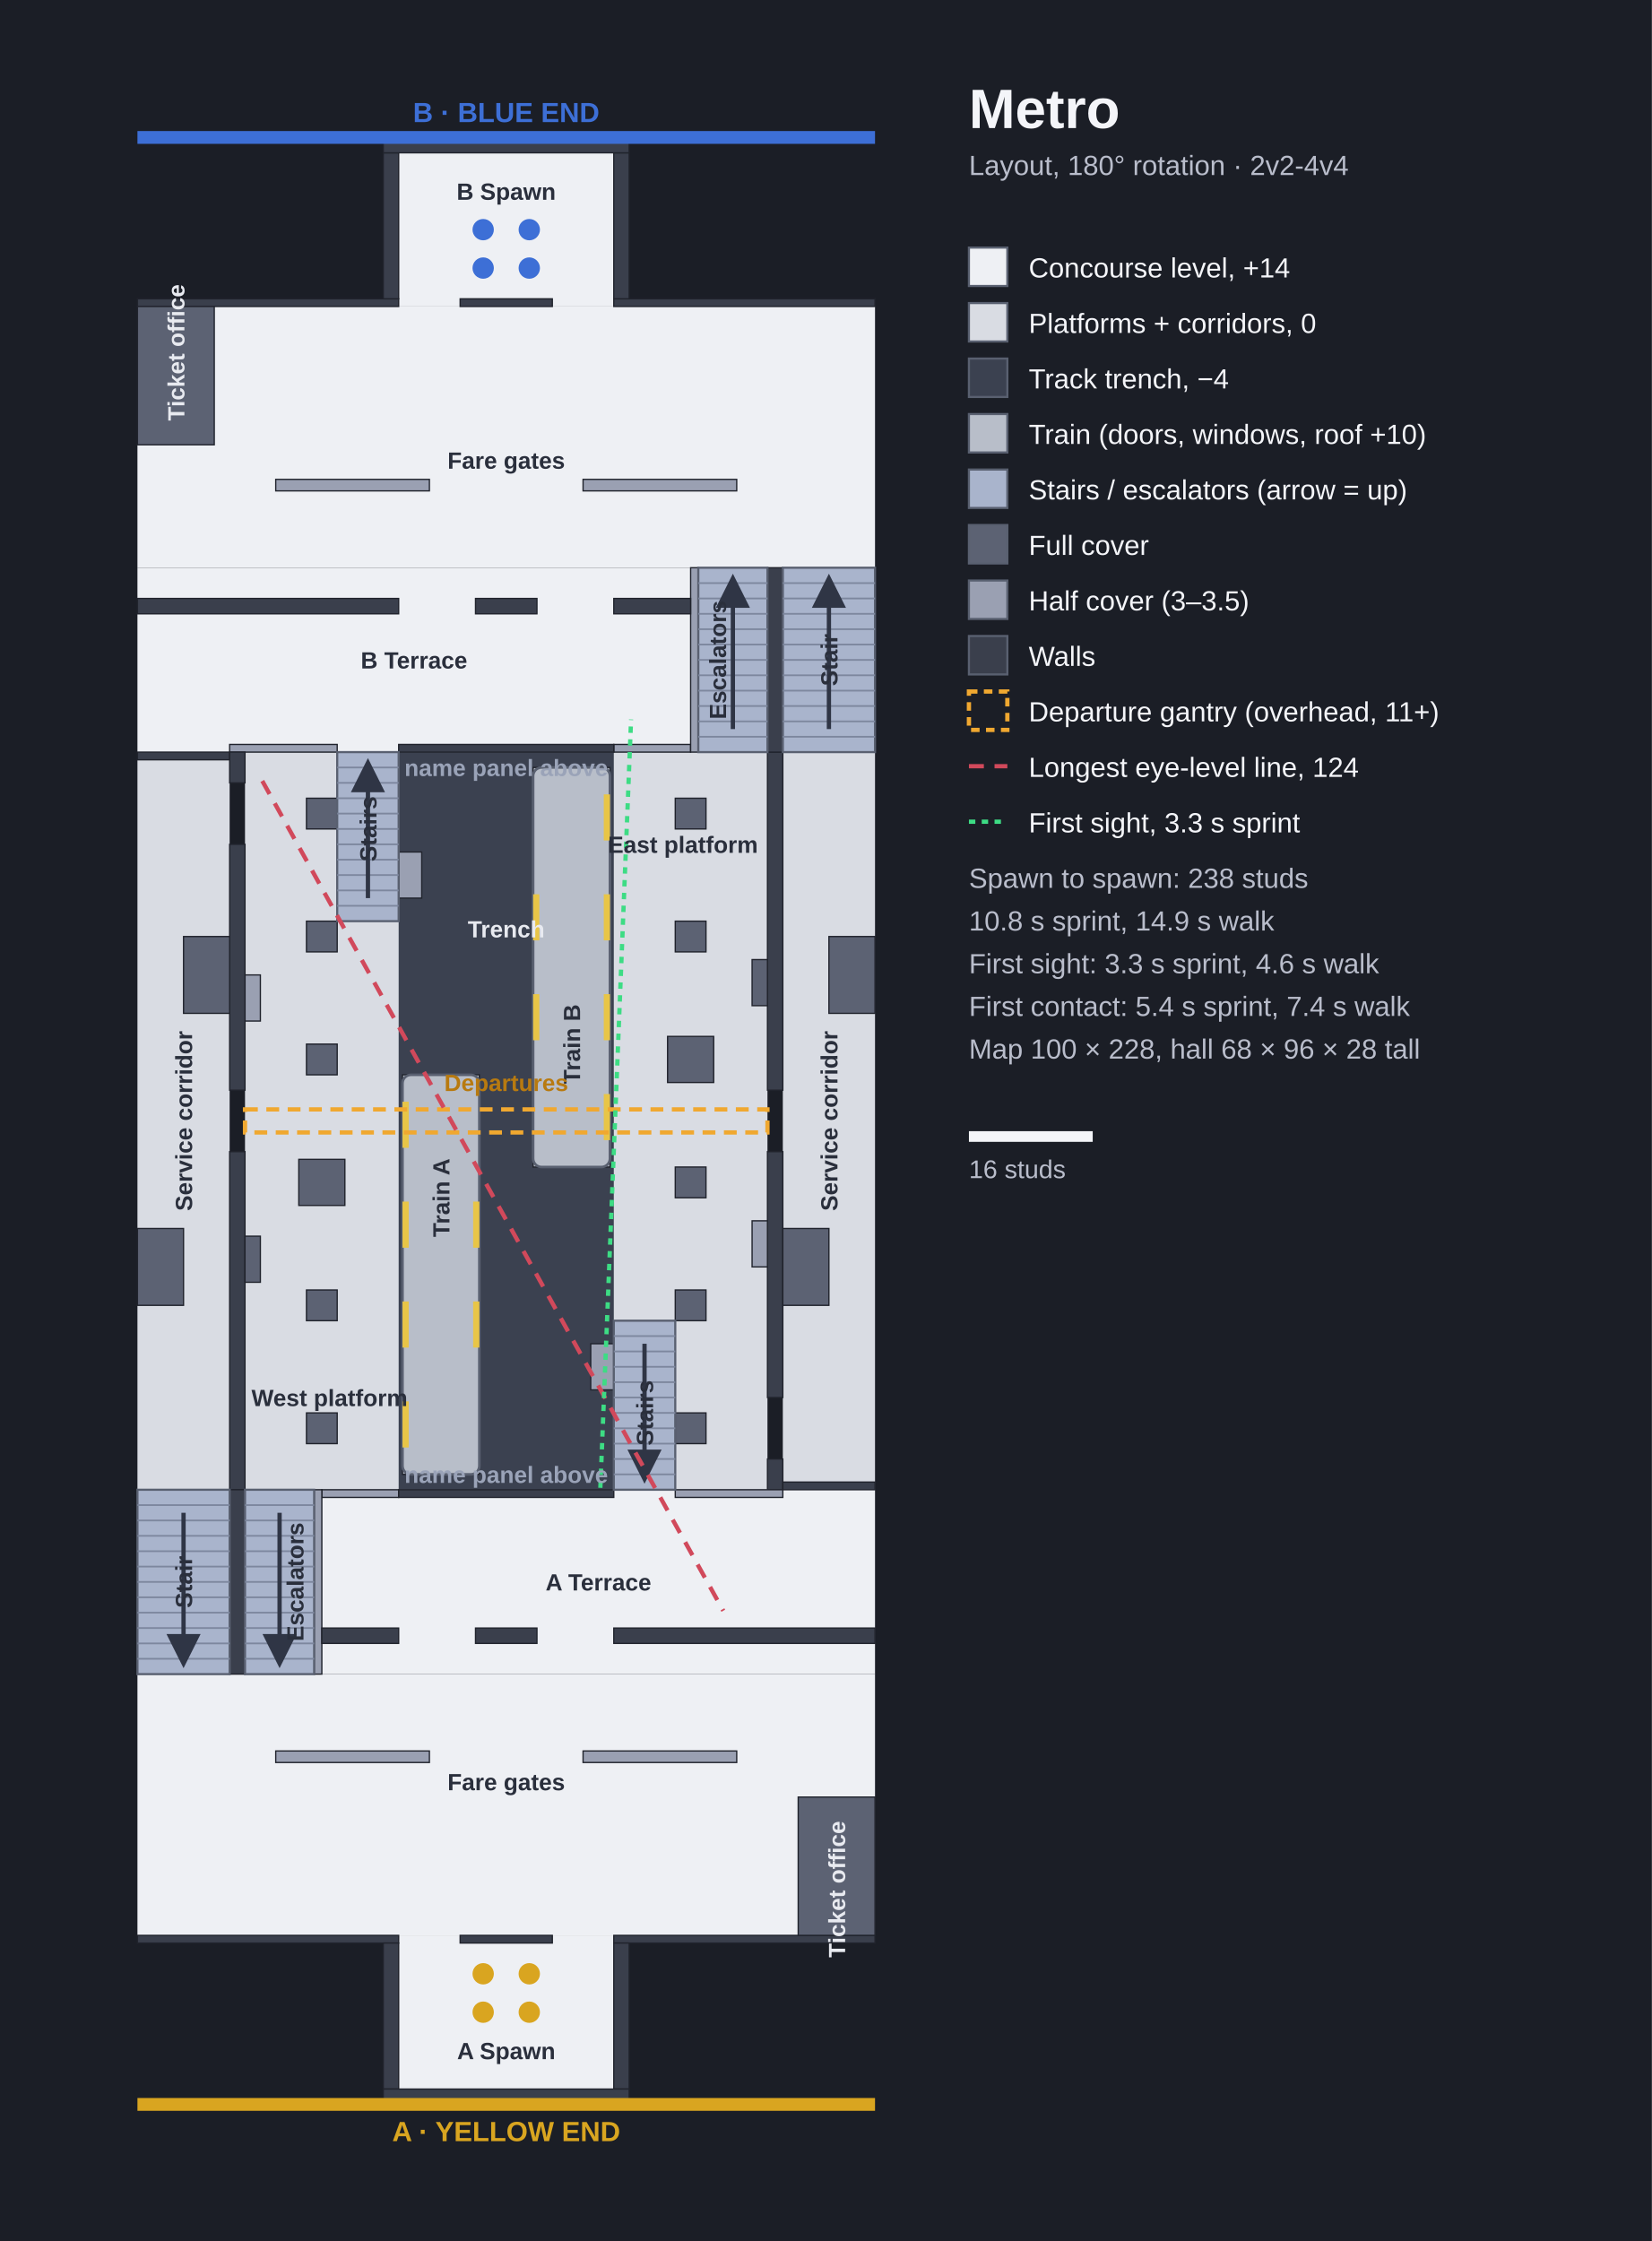
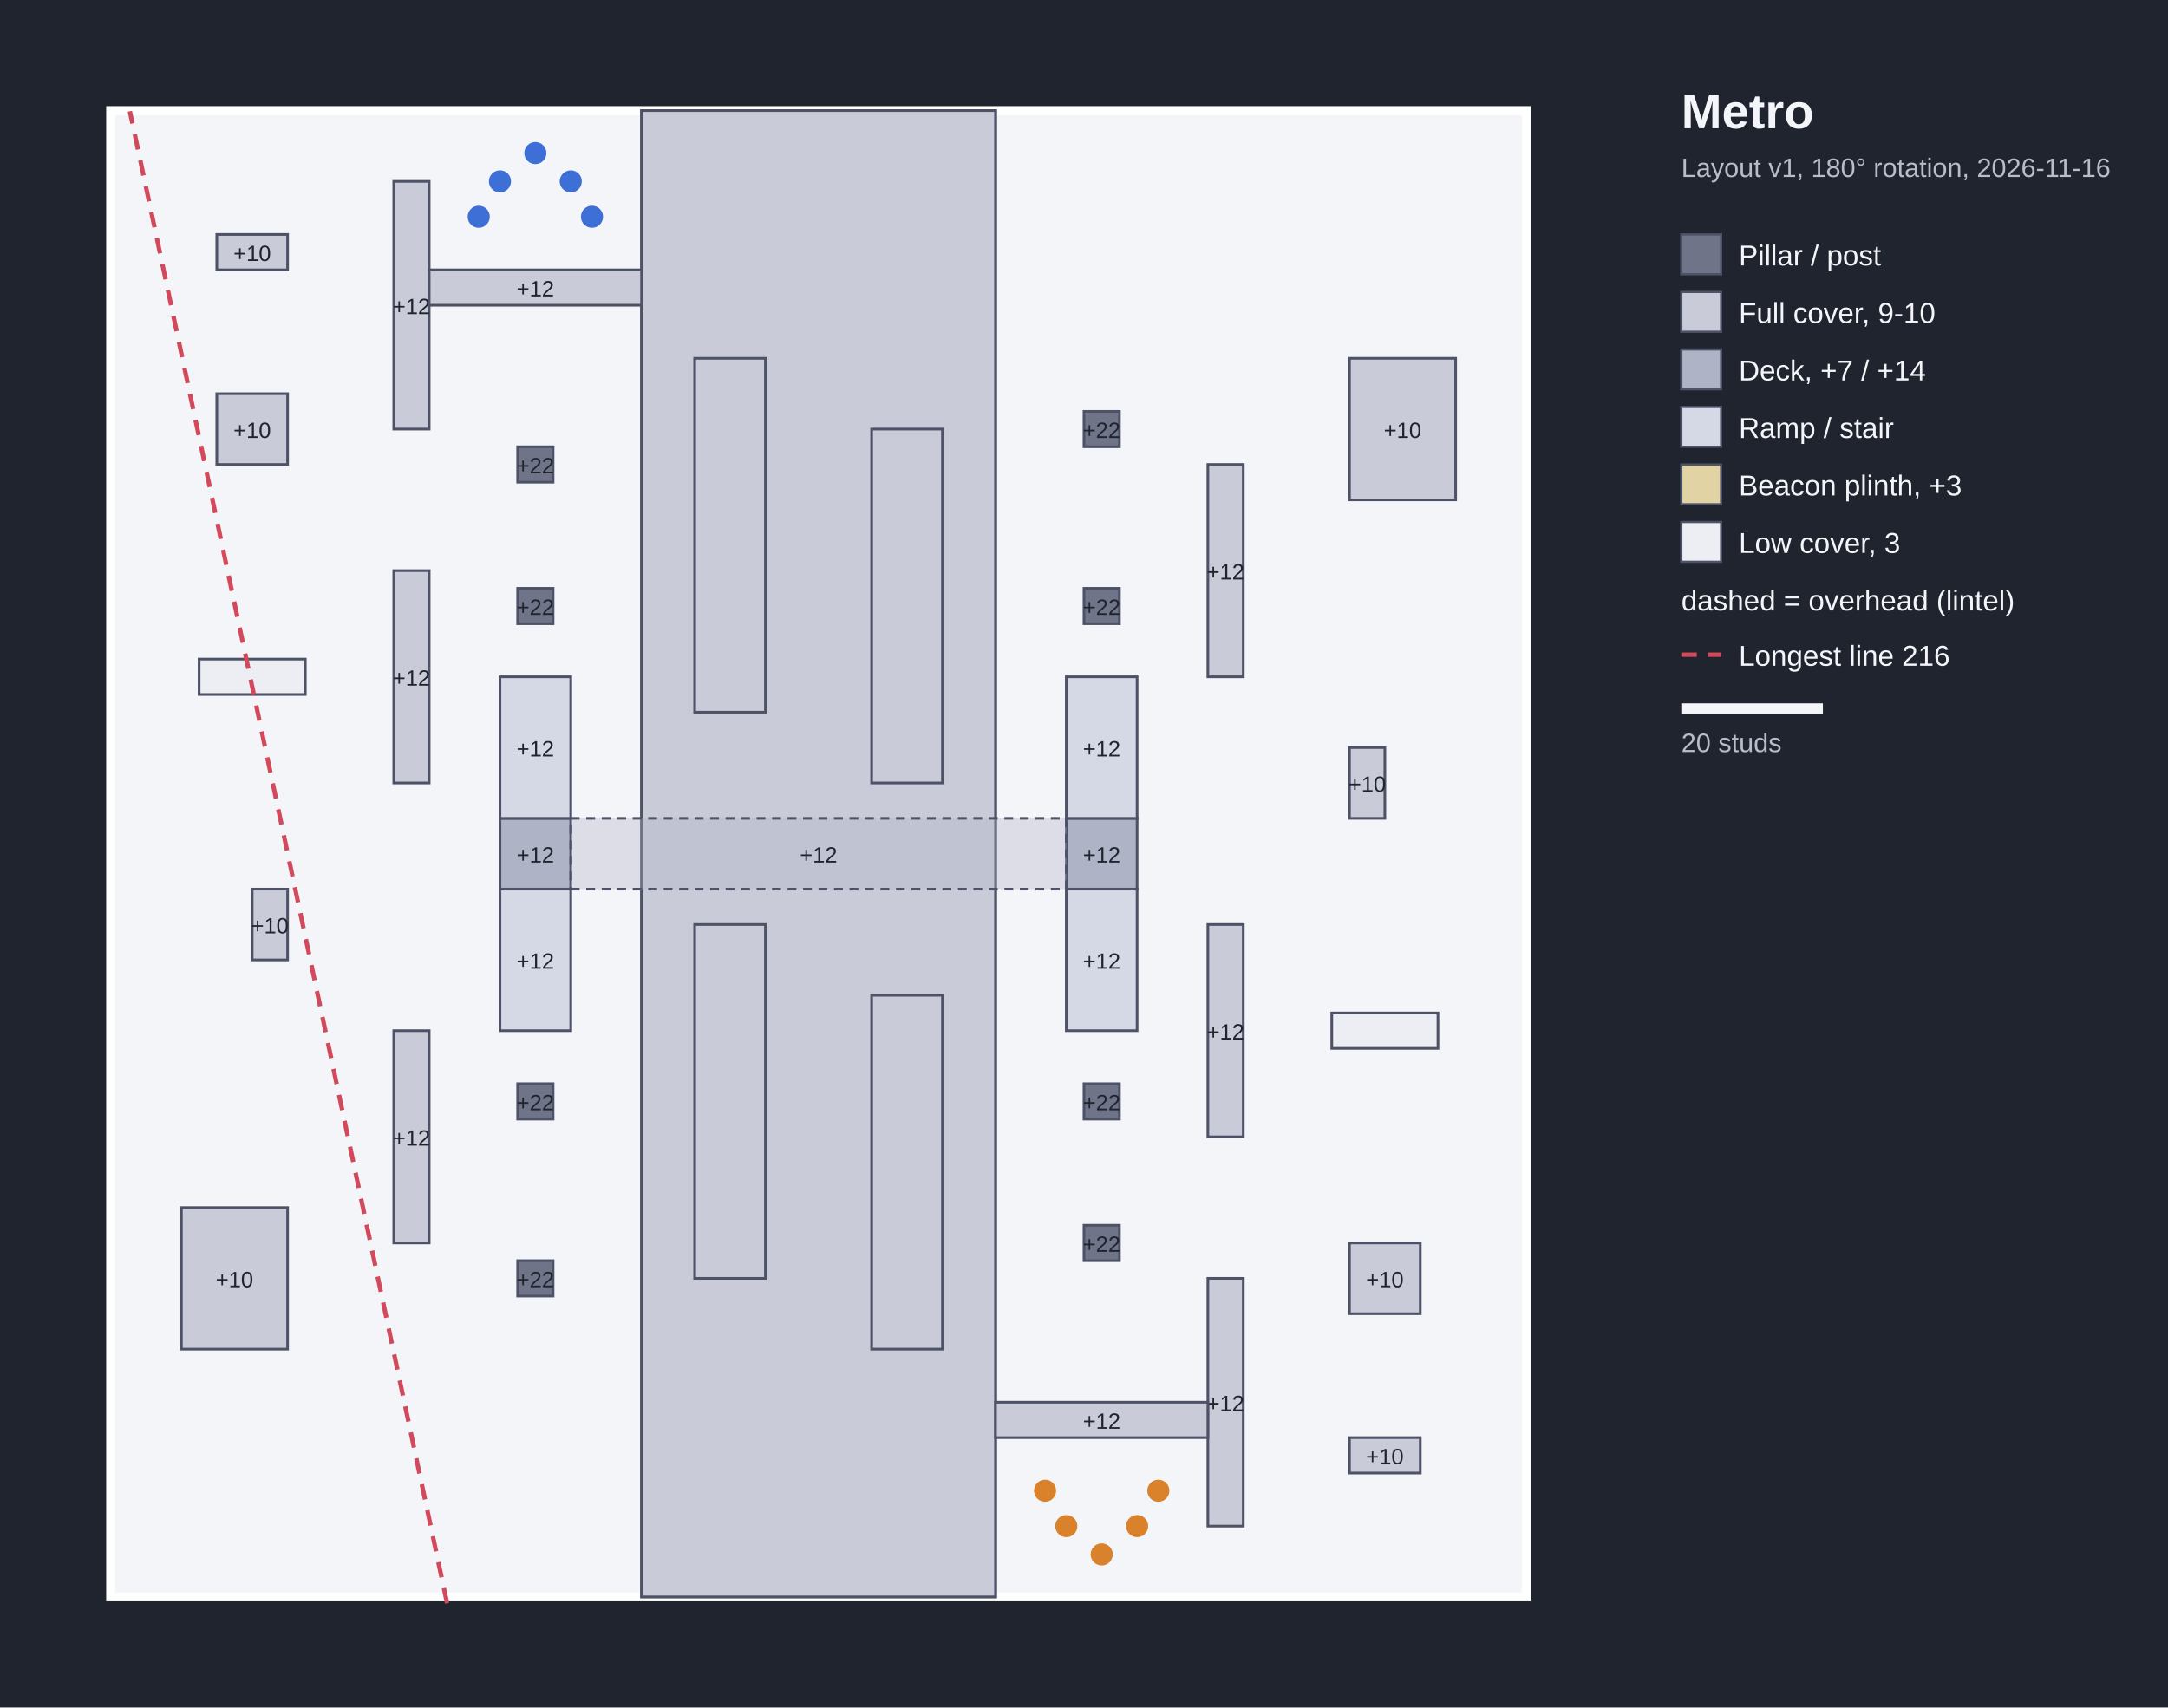
- <svg xmlns="http://www.w3.org/2000/svg" viewBox="0 0 774 1050" font-family="Segoe UI, Arial, sans-serif">
-   <defs>
-     <marker id="up" markerWidth="8" markerHeight="8" refX="4" refY="4" orient="auto">
-       <path d="M0,0 L8,4 L0,8 z" fill="#2F3545" />
-     </marker>
-   </defs>
-   <rect width="774" height="1050" fill="#1B1E26" />
-   <rect x="114.8" y="352.4" width="244.8" height="345.6" fill="#D9DCE3" stroke="none" stroke-width="0" />
-   <rect x="366.8" y="352.4" width="43.2" height="345.6" fill="#D9DCE3" stroke="none" stroke-width="0" />
-   <rect x="64.4" y="352.4" width="43.2" height="345.6" fill="#D9DCE3" stroke="none" stroke-width="0" />
-   <rect x="186.8" y="341.6" width="100.8" height="367.2" fill="#3B4150" stroke="none" stroke-width="0" />
-   <rect x="64.4" y="266.0" width="259.2" height="86.4" fill="#EEF0F4" stroke="none" stroke-width="0" />
-   <rect x="150.8" y="698.0" width="259.2" height="86.4" fill="#EEF0F4" stroke="none" stroke-width="0" />
-   <rect x="64.4" y="143.6" width="345.6" height="122.4" fill="#EEF0F4" stroke="none" stroke-width="0" />
-   <rect x="64.4" y="784.4" width="345.6" height="122.4" fill="#EEF0F4" stroke="none" stroke-width="0" />
-   <rect x="186.8" y="71.6" width="100.8" height="72.0" fill="#EEF0F4" stroke="none" stroke-width="0" />
-   <rect x="186.8" y="906.8" width="100.8" height="72.0" fill="#EEF0F4" stroke="none" stroke-width="0" />
-   <rect x="359.6" y="683.6" width="7.2" height="14.4" fill="#3A3F4C" stroke="#20232C" stroke-width="0.6" />
-   <rect x="359.6" y="539.6" width="7.2" height="115.2" fill="#3A3F4C" stroke="#20232C" stroke-width="0.6" />
-   <rect x="359.6" y="352.4" width="7.2" height="158.4" fill="#3A3F4C" stroke="#20232C" stroke-width="0.6" />
-   <rect x="388.4" y="438.8" width="21.6" height="36.0" fill="#5C6273" stroke="#20232C" stroke-width="0.6" />
-   <rect x="366.8" y="575.6" width="21.6" height="36.0" fill="#5C6273" stroke="#20232C" stroke-width="0.6" />
-   <rect x="64.4" y="352.4" width="43.2" height="3.6" fill="#3A3F4C" stroke="#20232C" stroke-width="0.6" />
-   <rect x="107.6" y="348.8" width="50.4" height="3.6" fill="#9AA0B2" stroke="#20232C" stroke-width="0.6" />
-   <rect x="287.6" y="348.8" width="36.0" height="3.6" fill="#9AA0B2" stroke="#20232C" stroke-width="0.6" />
-   <rect x="186.8" y="348.8" width="100.8" height="3.6" fill="#3A3F4C" stroke="#20232C" stroke-width="0.6" />
-   <rect x="323.6" y="266.0" width="3.6" height="86.4" fill="#9AA0B2" stroke="#20232C" stroke-width="0.6" />
-   <rect x="359.6" y="266.0" width="7.2" height="86.4" fill="#3A3F4C" stroke="#20232C" stroke-width="0.6" />
-   <rect x="64.4" y="280.4" width="122.4" height="7.2" fill="#3A3F4C" stroke="#20232C" stroke-width="0.6" />
-   <rect x="222.8" y="280.4" width="28.8" height="7.2" fill="#3A3F4C" stroke="#20232C" stroke-width="0.6" />
-   <rect x="287.6" y="280.4" width="36.0" height="7.2" fill="#3A3F4C" stroke="#20232C" stroke-width="0.6" />
-   <rect x="64.4" y="140.0" width="122.4" height="3.6" fill="#3A3F4C" stroke="#20232C" stroke-width="0.6" />
-   <rect x="287.6" y="140.0" width="122.4" height="3.6" fill="#3A3F4C" stroke="#20232C" stroke-width="0.6" />
-   <rect x="129.2" y="224.6" width="72.0" height="5.4" fill="#9AA0B2" stroke="#20232C" stroke-width="0.6" />
-   <rect x="273.2" y="224.6" width="72.0" height="5.4" fill="#9AA0B2" stroke="#20232C" stroke-width="0.6" />
-   <rect x="64.4" y="143.6" width="36.0" height="64.8" fill="#5C6273" stroke="#20232C" stroke-width="0.6" />
-   <rect x="179.6" y="71.6" width="7.2" height="68.4" fill="#3A3F4C" stroke="#20232C" stroke-width="0.6" />
-   <rect x="287.6" y="71.6" width="7.2" height="68.4" fill="#3A3F4C" stroke="#20232C" stroke-width="0.6" />
-   <rect x="179.6" y="64.4" width="115.2" height="7.2" fill="#3A3F4C" stroke="#20232C" stroke-width="0.6" />
-   <rect x="215.6" y="140.0" width="43.2" height="3.6" fill="#3A3F4C" stroke="#20232C" stroke-width="0.6" />
-   <rect x="316.4" y="431.6" width="14.4" height="14.4" fill="#5C6273" stroke="#20232C" stroke-width="0.6" />
-   <rect x="316.4" y="374.0" width="14.4" height="14.4" fill="#5C6273" stroke="#20232C" stroke-width="0.6" />
-   <rect x="312.8" y="485.6" width="21.6" height="21.6" fill="#5C6273" stroke="#20232C" stroke-width="0.6" />
-   <rect x="352.4" y="449.6" width="7.2" height="21.6" fill="#5C6273" stroke="#20232C" stroke-width="0.6" />
-   <rect x="143.6" y="489.2" width="14.4" height="14.4" fill="#5C6273" stroke="#20232C" stroke-width="0.6" />
-   <rect x="143.6" y="431.6" width="14.4" height="14.4" fill="#5C6273" stroke="#20232C" stroke-width="0.6" />
-   <rect x="143.6" y="374.0" width="14.4" height="14.4" fill="#5C6273" stroke="#20232C" stroke-width="0.6" />
-   <rect x="114.8" y="456.8" width="7.2" height="21.6" fill="#9AA0B2" stroke="#20232C" stroke-width="0.6" />
-   <rect x="186.8" y="399.2" width="10.8" height="21.6" fill="#9AA0B2" stroke="#20232C" stroke-width="0.6" />
-   <rect x="249.8" y="359.6" width="36.0" height="1.8" fill="#B8BEC9" stroke="#20232C" stroke-width="0.6" />
-   <rect x="249.8" y="545.0" width="36.0" height="1.8" fill="#B8BEC9" stroke="#20232C" stroke-width="0.6" />
-   <rect x="107.6" y="352.4" width="7.2" height="14.4" fill="#3A3F4C" stroke="#20232C" stroke-width="0.6" />
-   <rect x="107.6" y="395.6" width="7.2" height="115.2" fill="#3A3F4C" stroke="#20232C" stroke-width="0.6" />
-   <rect x="107.6" y="539.6" width="7.2" height="158.4" fill="#3A3F4C" stroke="#20232C" stroke-width="0.6" />
-   <rect x="64.4" y="575.6" width="21.6" height="36.0" fill="#5C6273" stroke="#20232C" stroke-width="0.6" />
-   <rect x="86.0" y="438.8" width="21.6" height="36.0" fill="#5C6273" stroke="#20232C" stroke-width="0.6" />
-   <rect x="366.8" y="694.4" width="43.2" height="3.6" fill="#3A3F4C" stroke="#20232C" stroke-width="0.6" />
-   <rect x="316.4" y="698.0" width="50.4" height="3.6" fill="#9AA0B2" stroke="#20232C" stroke-width="0.6" />
-   <rect x="150.8" y="698.0" width="36.0" height="3.6" fill="#9AA0B2" stroke="#20232C" stroke-width="0.6" />
-   <rect x="186.8" y="698.0" width="100.8" height="3.6" fill="#3A3F4C" stroke="#20232C" stroke-width="0.6" />
-   <rect x="147.2" y="698.0" width="3.6" height="86.4" fill="#9AA0B2" stroke="#20232C" stroke-width="0.6" />
-   <rect x="107.6" y="698.0" width="7.2" height="86.4" fill="#3A3F4C" stroke="#20232C" stroke-width="0.6" />
-   <rect x="287.6" y="762.8" width="122.4" height="7.2" fill="#3A3F4C" stroke="#20232C" stroke-width="0.6" />
-   <rect x="222.8" y="762.8" width="28.8" height="7.2" fill="#3A3F4C" stroke="#20232C" stroke-width="0.6" />
-   <rect x="150.8" y="762.8" width="36.0" height="7.2" fill="#3A3F4C" stroke="#20232C" stroke-width="0.6" />
-   <rect x="287.6" y="906.8" width="122.4" height="3.6" fill="#3A3F4C" stroke="#20232C" stroke-width="0.6" />
-   <rect x="64.4" y="906.8" width="122.4" height="3.6" fill="#3A3F4C" stroke="#20232C" stroke-width="0.6" />
-   <rect x="273.2" y="820.4" width="72.0" height="5.4" fill="#9AA0B2" stroke="#20232C" stroke-width="0.6" />
-   <rect x="129.2" y="820.4" width="72.0" height="5.4" fill="#9AA0B2" stroke="#20232C" stroke-width="0.6" />
-   <rect x="374.0" y="842.0" width="36.0" height="64.8" fill="#5C6273" stroke="#20232C" stroke-width="0.6" />
-   <rect x="287.6" y="910.4" width="7.2" height="68.4" fill="#3A3F4C" stroke="#20232C" stroke-width="0.6" />
-   <rect x="179.6" y="910.4" width="7.2" height="68.4" fill="#3A3F4C" stroke="#20232C" stroke-width="0.6" />
-   <rect x="179.6" y="978.8" width="115.2" height="7.2" fill="#3A3F4C" stroke="#20232C" stroke-width="0.6" />
-   <rect x="215.6" y="906.8" width="43.2" height="3.6" fill="#3A3F4C" stroke="#20232C" stroke-width="0.6" />
-   <rect x="143.6" y="604.4" width="14.4" height="14.4" fill="#5C6273" stroke="#20232C" stroke-width="0.6" />
-   <rect x="143.6" y="662.0" width="14.4" height="14.4" fill="#5C6273" stroke="#20232C" stroke-width="0.6" />
-   <rect x="140.0" y="543.2" width="21.6" height="21.6" fill="#5C6273" stroke="#20232C" stroke-width="0.6" />
-   <rect x="114.8" y="579.2" width="7.2" height="21.6" fill="#5C6273" stroke="#20232C" stroke-width="0.6" />
-   <rect x="316.4" y="546.8" width="14.4" height="14.4" fill="#5C6273" stroke="#20232C" stroke-width="0.6" />
-   <rect x="316.4" y="604.4" width="14.4" height="14.4" fill="#5C6273" stroke="#20232C" stroke-width="0.6" />
-   <rect x="316.4" y="662.0" width="14.4" height="14.4" fill="#5C6273" stroke="#20232C" stroke-width="0.6" />
-   <rect x="352.4" y="572.0" width="7.2" height="21.6" fill="#9AA0B2" stroke="#20232C" stroke-width="0.6" />
-   <rect x="276.8" y="629.6" width="10.8" height="21.6" fill="#9AA0B2" stroke="#20232C" stroke-width="0.6" />
-   <rect x="188.6" y="689.0" width="36.0" height="1.8" fill="#B8BEC9" stroke="#20232C" stroke-width="0.6" />
-   <rect x="188.6" y="503.6" width="36.0" height="1.8" fill="#B8BEC9" stroke="#20232C" stroke-width="0.6" />
-   <rect x="249.8" y="359.6" width="36.0" height="187.2" fill="#B8BEC9" stroke="#596070" stroke-width="1.2" rx="4" />
-   <rect x="188.6" y="503.6" width="36.0" height="187.2" fill="#B8BEC9" stroke="#596070" stroke-width="1.2" rx="4" />
-   <rect x="282.9" y="512.6" width="2.9" height="21.6" fill="#E8C547" stroke="none" stroke-width="0" />
-   <rect x="282.9" y="465.8" width="2.9" height="21.6" fill="#E8C547" stroke="none" stroke-width="0" />
-   <rect x="282.9" y="419.0" width="2.9" height="21.6" fill="#E8C547" stroke="none" stroke-width="0" />
-   <rect x="282.9" y="372.2" width="2.9" height="21.6" fill="#E8C547" stroke="none" stroke-width="0" />
-   <rect x="249.8" y="465.8" width="2.9" height="21.6" fill="#E8C547" stroke="none" stroke-width="0" />
-   <rect x="249.8" y="419.0" width="2.9" height="21.6" fill="#E8C547" stroke="none" stroke-width="0" />
-   <rect x="188.6" y="516.2" width="2.9" height="21.6" fill="#E8C547" stroke="none" stroke-width="0" />
-   <rect x="188.6" y="563.0" width="2.9" height="21.6" fill="#E8C547" stroke="none" stroke-width="0" />
-   <rect x="188.6" y="609.8" width="2.9" height="21.6" fill="#E8C547" stroke="none" stroke-width="0" />
-   <rect x="188.6" y="656.6" width="2.9" height="21.6" fill="#E8C547" stroke="none" stroke-width="0" />
-   <rect x="221.7" y="563.0" width="2.9" height="21.6" fill="#E8C547" stroke="none" stroke-width="0" />
-   <rect x="221.7" y="609.8" width="2.9" height="21.6" fill="#E8C547" stroke="none" stroke-width="0" />
-   <rect x="327.2" y="266.0" width="32.4" height="86.4" fill="#A9B4CC" stroke="#596070" stroke-width="1" />
-   <line x1="327.2" y1="345.2" x2="359.6" y2="345.2" stroke="#7D879E" stroke-width="0.8" />
-   <line x1="327.2" y1="338.0" x2="359.6" y2="338.0" stroke="#7D879E" stroke-width="0.8" />
-   <line x1="327.2" y1="330.8" x2="359.6" y2="330.8" stroke="#7D879E" stroke-width="0.8" />
-   <line x1="327.2" y1="323.6" x2="359.6" y2="323.6" stroke="#7D879E" stroke-width="0.8" />
-   <line x1="327.2" y1="316.4" x2="359.6" y2="316.4" stroke="#7D879E" stroke-width="0.8" />
-   <line x1="327.2" y1="309.2" x2="359.6" y2="309.2" stroke="#7D879E" stroke-width="0.8" />
-   <line x1="327.2" y1="302.0" x2="359.6" y2="302.0" stroke="#7D879E" stroke-width="0.8" />
-   <line x1="327.2" y1="294.8" x2="359.6" y2="294.8" stroke="#7D879E" stroke-width="0.8" />
-   <line x1="327.2" y1="287.6" x2="359.6" y2="287.6" stroke="#7D879E" stroke-width="0.8" />
-   <line x1="327.2" y1="280.4" x2="359.6" y2="280.4" stroke="#7D879E" stroke-width="0.8" />
-   <line x1="327.2" y1="273.2" x2="359.6" y2="273.2" stroke="#7D879E" stroke-width="0.8" />
-   <line x1="343.4" y1="341.6" x2="343.4" y2="276.8" stroke="#2F3545" stroke-width="2" marker-end="url(#up)" />
-   <rect x="158.0" y="352.4" width="28.8" height="79.2" fill="#A9B4CC" stroke="#596070" stroke-width="1" />
-   <line x1="158.0" y1="424.4" x2="186.8" y2="424.4" stroke="#7D879E" stroke-width="0.8" />
-   <line x1="158.0" y1="417.2" x2="186.8" y2="417.2" stroke="#7D879E" stroke-width="0.8" />
-   <line x1="158.0" y1="410.0" x2="186.8" y2="410.0" stroke="#7D879E" stroke-width="0.8" />
-   <line x1="158.0" y1="402.8" x2="186.8" y2="402.8" stroke="#7D879E" stroke-width="0.8" />
-   <line x1="158.0" y1="395.6" x2="186.8" y2="395.6" stroke="#7D879E" stroke-width="0.8" />
-   <line x1="158.0" y1="388.4" x2="186.8" y2="388.4" stroke="#7D879E" stroke-width="0.8" />
-   <line x1="158.0" y1="381.2" x2="186.8" y2="381.2" stroke="#7D879E" stroke-width="0.8" />
-   <line x1="158.0" y1="374.0" x2="186.8" y2="374.0" stroke="#7D879E" stroke-width="0.8" />
-   <line x1="158.0" y1="366.8" x2="186.8" y2="366.8" stroke="#7D879E" stroke-width="0.8" />
-   <line x1="158.0" y1="359.6" x2="186.8" y2="359.6" stroke="#7D879E" stroke-width="0.8" />
-   <line x1="172.4" y1="420.8" x2="172.4" y2="363.2" stroke="#2F3545" stroke-width="2" marker-end="url(#up)" />
-   <rect x="366.8" y="266.0" width="43.2" height="86.4" fill="#A9B4CC" stroke="#596070" stroke-width="1" />
-   <line x1="366.8" y1="345.2" x2="410.0" y2="345.2" stroke="#7D879E" stroke-width="0.8" />
-   <line x1="366.8" y1="338.0" x2="410.0" y2="338.0" stroke="#7D879E" stroke-width="0.8" />
-   <line x1="366.8" y1="330.8" x2="410.0" y2="330.8" stroke="#7D879E" stroke-width="0.8" />
-   <line x1="366.8" y1="323.6" x2="410.0" y2="323.6" stroke="#7D879E" stroke-width="0.8" />
-   <line x1="366.8" y1="316.4" x2="410.0" y2="316.4" stroke="#7D879E" stroke-width="0.8" />
-   <line x1="366.8" y1="309.2" x2="410.0" y2="309.2" stroke="#7D879E" stroke-width="0.8" />
-   <line x1="366.8" y1="302.0" x2="410.0" y2="302.0" stroke="#7D879E" stroke-width="0.8" />
-   <line x1="366.8" y1="294.8" x2="410.0" y2="294.8" stroke="#7D879E" stroke-width="0.8" />
-   <line x1="366.8" y1="287.6" x2="410.0" y2="287.6" stroke="#7D879E" stroke-width="0.8" />
-   <line x1="366.8" y1="280.4" x2="410.0" y2="280.4" stroke="#7D879E" stroke-width="0.8" />
-   <line x1="366.8" y1="273.2" x2="410.0" y2="273.2" stroke="#7D879E" stroke-width="0.8" />
-   <line x1="388.4" y1="341.6" x2="388.4" y2="276.8" stroke="#2F3545" stroke-width="2" marker-end="url(#up)" />
-   <rect x="114.8" y="698.0" width="32.4" height="86.4" fill="#A9B4CC" stroke="#596070" stroke-width="1" />
-   <line x1="114.8" y1="777.2" x2="147.2" y2="777.2" stroke="#7D879E" stroke-width="0.8" />
-   <line x1="114.8" y1="770.0" x2="147.2" y2="770.0" stroke="#7D879E" stroke-width="0.8" />
-   <line x1="114.8" y1="762.8" x2="147.2" y2="762.8" stroke="#7D879E" stroke-width="0.8" />
-   <line x1="114.8" y1="755.6" x2="147.2" y2="755.6" stroke="#7D879E" stroke-width="0.8" />
-   <line x1="114.8" y1="748.4" x2="147.2" y2="748.4" stroke="#7D879E" stroke-width="0.8" />
-   <line x1="114.8" y1="741.2" x2="147.2" y2="741.2" stroke="#7D879E" stroke-width="0.8" />
-   <line x1="114.8" y1="734.0" x2="147.2" y2="734.0" stroke="#7D879E" stroke-width="0.8" />
-   <line x1="114.8" y1="726.8" x2="147.2" y2="726.8" stroke="#7D879E" stroke-width="0.8" />
-   <line x1="114.8" y1="719.6" x2="147.2" y2="719.6" stroke="#7D879E" stroke-width="0.8" />
-   <line x1="114.8" y1="712.4" x2="147.2" y2="712.4" stroke="#7D879E" stroke-width="0.8" />
-   <line x1="114.8" y1="705.2" x2="147.2" y2="705.2" stroke="#7D879E" stroke-width="0.8" />
-   <line x1="131.0" y1="708.8" x2="131.0" y2="773.6" stroke="#2F3545" stroke-width="2" marker-end="url(#up)" />
-   <rect x="287.6" y="618.8" width="28.8" height="79.2" fill="#A9B4CC" stroke="#596070" stroke-width="1" />
-   <line x1="287.6" y1="690.8" x2="316.4" y2="690.8" stroke="#7D879E" stroke-width="0.8" />
-   <line x1="287.6" y1="683.6" x2="316.4" y2="683.6" stroke="#7D879E" stroke-width="0.8" />
-   <line x1="287.6" y1="676.4" x2="316.4" y2="676.4" stroke="#7D879E" stroke-width="0.8" />
-   <line x1="287.6" y1="669.2" x2="316.4" y2="669.2" stroke="#7D879E" stroke-width="0.8" />
-   <line x1="287.6" y1="662.0" x2="316.4" y2="662.0" stroke="#7D879E" stroke-width="0.8" />
-   <line x1="287.6" y1="654.8" x2="316.4" y2="654.8" stroke="#7D879E" stroke-width="0.8" />
-   <line x1="287.6" y1="647.6" x2="316.4" y2="647.6" stroke="#7D879E" stroke-width="0.8" />
-   <line x1="287.6" y1="640.4" x2="316.4" y2="640.4" stroke="#7D879E" stroke-width="0.8" />
-   <line x1="287.6" y1="633.2" x2="316.4" y2="633.2" stroke="#7D879E" stroke-width="0.8" />
-   <line x1="287.6" y1="626.0" x2="316.4" y2="626.0" stroke="#7D879E" stroke-width="0.8" />
-   <line x1="302.0" y1="629.6" x2="302.0" y2="687.2" stroke="#2F3545" stroke-width="2" marker-end="url(#up)" />
-   <rect x="64.4" y="698.0" width="43.2" height="86.4" fill="#A9B4CC" stroke="#596070" stroke-width="1" />
-   <line x1="64.4" y1="777.2" x2="107.6" y2="777.2" stroke="#7D879E" stroke-width="0.8" />
-   <line x1="64.4" y1="770.0" x2="107.6" y2="770.0" stroke="#7D879E" stroke-width="0.8" />
-   <line x1="64.4" y1="762.8" x2="107.6" y2="762.8" stroke="#7D879E" stroke-width="0.8" />
-   <line x1="64.4" y1="755.6" x2="107.6" y2="755.6" stroke="#7D879E" stroke-width="0.8" />
-   <line x1="64.4" y1="748.4" x2="107.6" y2="748.4" stroke="#7D879E" stroke-width="0.8" />
-   <line x1="64.4" y1="741.2" x2="107.6" y2="741.2" stroke="#7D879E" stroke-width="0.8" />
-   <line x1="64.4" y1="734.0" x2="107.6" y2="734.0" stroke="#7D879E" stroke-width="0.8" />
-   <line x1="64.4" y1="726.8" x2="107.6" y2="726.8" stroke="#7D879E" stroke-width="0.8" />
-   <line x1="64.4" y1="719.6" x2="107.6" y2="719.6" stroke="#7D879E" stroke-width="0.8" />
-   <line x1="64.4" y1="712.4" x2="107.6" y2="712.4" stroke="#7D879E" stroke-width="0.8" />
-   <line x1="64.4" y1="705.2" x2="107.6" y2="705.2" stroke="#7D879E" stroke-width="0.8" />
-   <line x1="86.0" y1="708.8" x2="86.0" y2="773.6" stroke="#2F3545" stroke-width="2" marker-end="url(#up)" />
-   <rect x="114.8" y="519.8" width="244.8" height="10.8" fill="none" stroke="#F0A830" stroke-width="2" stroke-dasharray="6 4" />
-   <line x1="64.4" y1="64.4" x2="410.0" y2="64.4" stroke="#3D6FD6" stroke-width="6" />
-   <text x="237.2" y="57.2" text-anchor="middle" font-size="13" font-weight="700" fill="#3D6FD6">B · BLUE END</text>
-   <line x1="64.4" y1="986.0" x2="410.0" y2="986.0" stroke="#D9A520" stroke-width="6" />
-   <text x="237.2" y="1003.2" text-anchor="middle" font-size="13" font-weight="700" fill="#D9A520">A · YELLOW END</text>
-   <line x1="122.9" y1="365.9" x2="338.9" y2="754.7" stroke="#D1495B" stroke-width="2" stroke-dasharray="7 5" />
-   <line x1="281.3" y1="697.1" x2="295.7" y2="337.1" stroke="#3DDC84" stroke-width="2" stroke-dasharray="3 3" />
-   <circle cx="226.4" cy="125.6" r="5" fill="#3D6FD6" />
-   <circle cx="248.0" cy="125.6" r="5" fill="#3D6FD6" />
-   <circle cx="226.4" cy="107.6" r="5" fill="#3D6FD6" />
-   <circle cx="248.0" cy="107.6" r="5" fill="#3D6FD6" />
-   <circle cx="248.0" cy="924.8" r="5" fill="#D9A520" />
-   <circle cx="226.4" cy="924.8" r="5" fill="#D9A520" />
-   <circle cx="248.0" cy="942.8" r="5" fill="#D9A520" />
-   <circle cx="226.4" cy="942.8" r="5" fill="#D9A520" />
-   <text x="237.2" y="439.2" text-anchor="middle" font-size="11" font-weight="600" fill="#E8EAF0">Trench</text>
-   <text x="320.0" y="399.6" text-anchor="middle" font-size="11" font-weight="600" fill="#2A2F3C">East platform</text>
-   <text x="154.4" y="658.8" text-anchor="middle" font-size="11" font-weight="600" fill="#2A2F3C">West platform</text>
-   <text x="267.8" y="493.2" text-anchor="middle" font-size="11" font-weight="600" fill="#2A2F3C" transform="rotate(-90 267.8 489.2)">Train B</text>
-   <text x="206.6" y="565.2" text-anchor="middle" font-size="11" font-weight="600" fill="#2A2F3C" transform="rotate(-90 206.6 561.2)">Train A</text>
-   <text x="237.2" y="511.2" text-anchor="middle" font-size="11" font-weight="600" fill="#B87A10">Departures</text>
-   <text x="194.0" y="313.2" text-anchor="middle" font-size="11" font-weight="600" fill="#2A2F3C">B Terrace</text>
-   <text x="280.4" y="745.2" text-anchor="middle" font-size="11" font-weight="600" fill="#2A2F3C">A Terrace</text>
-   <text x="237.2" y="219.6" text-anchor="middle" font-size="11" font-weight="600" fill="#2A2F3C">Fare gates</text>
-   <text x="237.2" y="838.8" text-anchor="middle" font-size="11" font-weight="600" fill="#2A2F3C">Fare gates</text>
-   <text x="237.2" y="93.6" text-anchor="middle" font-size="11" font-weight="600" fill="#2A2F3C">B Spawn</text>
-   <text x="237.2" y="964.8" text-anchor="middle" font-size="11" font-weight="600" fill="#2A2F3C">A Spawn</text>
-   <text x="336.2" y="313.2" text-anchor="middle" font-size="11" font-weight="600" fill="#2A2F3C" transform="rotate(-90 336.2 309.2)">Escalators</text>
-   <text x="138.2" y="745.2" text-anchor="middle" font-size="11" font-weight="600" fill="#2A2F3C" transform="rotate(-90 138.2 741.2)">Escalators</text>
-   <text x="172.4" y="392.4" text-anchor="middle" font-size="11" font-weight="600" fill="#2A2F3C" transform="rotate(-90 172.4 388.4)">Stairs</text>
-   <text x="302.0" y="666.0" text-anchor="middle" font-size="11" font-weight="600" fill="#2A2F3C" transform="rotate(-90 302.0 662.0)">Stairs</text>
-   <text x="388.4" y="529.2" text-anchor="middle" font-size="11" font-weight="600" fill="#2A2F3C" transform="rotate(-90 388.4 525.2)">Service corridor</text>
-   <text x="86.0" y="529.2" text-anchor="middle" font-size="11" font-weight="600" fill="#2A2F3C" transform="rotate(-90 86.0 525.2)">Service corridor</text>
-   <text x="388.4" y="313.2" text-anchor="middle" font-size="11" font-weight="600" fill="#2A2F3C" transform="rotate(-90 388.4 309.2)">Stair</text>
-   <text x="86.0" y="745.2" text-anchor="middle" font-size="11" font-weight="600" fill="#2A2F3C" transform="rotate(-90 86.0 741.2)">Stair</text>
-   <text x="237.2" y="363.6" text-anchor="middle" font-size="11" font-weight="600" fill="#9AA3B8">name panel above</text>
-   <text x="237.2" y="694.8" text-anchor="middle" font-size="11" font-weight="600" fill="#9AA3B8">name panel above</text>
-   <text x="82.4" y="169.2" text-anchor="middle" font-size="11" font-weight="600" fill="#E8EAF0" transform="rotate(-90 82.4 165.2)">Ticket office</text>
-   <text x="392.0" y="889.2" text-anchor="middle" font-size="11" font-weight="600" fill="#E8EAF0" transform="rotate(-90 392.0 885.2)">Ticket office</text>
-   <text x="454" y="60" font-size="26" font-weight="700" fill="#F4F5F9">Metro</text>
-   <text x="454" y="82" font-size="13" fill="#B9BDCB">Layout, 180° rotation · 2v2-4v4</text>
-   <rect x="454" y="116" width="18" height="18" fill="#EEF0F4" stroke="#596070" />
-   <text x="482" y="130" font-size="13" fill="#F4F5F9">Concourse level, +14</text>
-   <rect x="454" y="142" width="18" height="18" fill="#D9DCE3" stroke="#596070" />
-   <text x="482" y="156" font-size="13" fill="#F4F5F9">Platforms + corridors, 0</text>
-   <rect x="454" y="168" width="18" height="18" fill="#3B4150" stroke="#596070" />
-   <text x="482" y="182" font-size="13" fill="#F4F5F9">Track trench, −4</text>
-   <rect x="454" y="194" width="18" height="18" fill="#B8BEC9" stroke="#596070" />
-   <text x="482" y="208" font-size="13" fill="#F4F5F9">Train (doors, windows, roof +10)</text>
-   <rect x="454" y="220" width="18" height="18" fill="#A9B4CC" stroke="#596070" />
-   <text x="482" y="234" font-size="13" fill="#F4F5F9">Stairs / escalators (arrow = up)</text>
-   <rect x="454" y="246" width="18" height="18" fill="#5C6273" stroke="#596070" />
-   <text x="482" y="260" font-size="13" fill="#F4F5F9">Full cover</text>
-   <rect x="454" y="272" width="18" height="18" fill="#9AA0B2" stroke="#596070" />
-   <text x="482" y="286" font-size="13" fill="#F4F5F9">Half cover (3–3.5)</text>
-   <rect x="454" y="298" width="18" height="18" fill="#3A3F4C" stroke="#596070" />
-   <text x="482" y="312" font-size="13" fill="#F4F5F9">Walls</text>
-   <rect x="454" y="324" width="18" height="18" fill="none" stroke="#F0A830" stroke-width="2" stroke-dasharray="4 3" />
-   <text x="482" y="338" font-size="13" fill="#F4F5F9">Departure gantry (overhead, 11+)</text>
-   <line x1="454" y1="359" x2="472" y2="359" stroke="#D1495B" stroke-width="2" stroke-dasharray="7 5" />
-   <text x="482" y="364" font-size="13" fill="#F4F5F9">Longest eye-level line, 124</text>
-   <line x1="454" y1="385" x2="472" y2="385" stroke="#3DDC84" stroke-width="2" stroke-dasharray="3 3" />
-   <text x="482" y="390" font-size="13" fill="#F4F5F9">First sight, 3.3 s sprint</text>
-   <text x="454" y="416" font-size="13" fill="#B9BDCB">Spawn to spawn: 238 studs</text>
-   <text x="454" y="436" font-size="13" fill="#B9BDCB">  10.8 s sprint, 14.9 s walk</text>
-   <text x="454" y="456" font-size="13" fill="#B9BDCB">First sight: 3.3 s sprint, 4.6 s walk</text>
-   <text x="454" y="476" font-size="13" fill="#B9BDCB">First contact: 5.4 s sprint, 7.4 s walk</text>
-   <text x="454" y="496" font-size="13" fill="#B9BDCB">Map 100 × 228, hall 68 × 96 × 28 tall</text>
-   <rect x="454" y="530" width="58" height="5" fill="#F4F5F9" />
-   <text x="454" y="552" font-size="12" fill="#B9BDCB">16 studs</text>
+ <svg xmlns="http://www.w3.org/2000/svg" viewBox="0 0 980 772" font-family="Segoe UI, Arial, sans-serif">
+   <rect width="980" height="772" fill="#20242E" />
+   <polygon points="50.0,50.0 690.0,50.0 690.0,722.0 50.0,722.0" fill="#F4F5F9" stroke="#FFFFFF" stroke-width="4" />
+   <polygon points="290.0,722.0 450.0,722.0 450.0,50.0 290.0,50.0" fill="#C9CCD8" fill-opacity="1" stroke="#4D5266" stroke-width="1.2" />
+   <polygon points="290.0,722.0 450.0,722.0 450.0,50.0 290.0,50.0" fill="#C9CCD8" fill-opacity="1" stroke="#4D5266" stroke-width="1.2" />
+   <polygon points="314.0,322.0 346.0,322.0 346.0,162.0 314.0,162.0" fill="#C9CCD8" fill-opacity="1" stroke="#4D5266" stroke-width="1.2" />
+   <polygon points="394.0,354.0 426.0,354.0 426.0,194.0 394.0,194.0" fill="#C9CCD8" fill-opacity="1" stroke="#4D5266" stroke-width="1.2" />
+   <polygon points="226.0,402.0 258.0,402.0 258.0,370.0 226.0,370.0" fill="#AEB3C6" fill-opacity="1" stroke="#4D5266" stroke-width="1.2" />
+   <text x="242.0" y="390.0" text-anchor="middle" font-size="10" fill="#20242E">+12</text>
+   <polygon points="226.0,370.0 258.0,370.0 258.0,306.0 226.0,306.0" fill="#D5D9E6" fill-opacity="1" stroke="#4D5266" stroke-width="1.2" />
+   <text x="242.0" y="342.0" text-anchor="middle" font-size="10" fill="#20242E">+12</text>
+   <polygon points="226.0,466.0 258.0,466.0 258.0,402.0 226.0,402.0" fill="#D5D9E6" fill-opacity="1" stroke="#4D5266" stroke-width="1.2" />
+   <text x="242.0" y="438.0" text-anchor="middle" font-size="10" fill="#20242E">+12</text>
+   <polygon points="178.0,194.0 194.0,194.0 194.0,82.0 178.0,82.0" fill="#C9CCD8" fill-opacity="1" stroke="#4D5266" stroke-width="1.2" />
+   <text x="186.0" y="142.0" text-anchor="middle" font-size="10" fill="#20242E">+12</text>
+   <polygon points="178.0,354.0 194.0,354.0 194.0,258.0 178.0,258.0" fill="#C9CCD8" fill-opacity="1" stroke="#4D5266" stroke-width="1.2" />
+   <text x="186.0" y="310.0" text-anchor="middle" font-size="10" fill="#20242E">+12</text>
+   <polygon points="178.0,562.0 194.0,562.0 194.0,466.0 178.0,466.0" fill="#C9CCD8" fill-opacity="1" stroke="#4D5266" stroke-width="1.2" />
+   <text x="186.0" y="518.0" text-anchor="middle" font-size="10" fill="#20242E">+12</text>
+   <polygon points="194.0,138.0 290.0,138.0 290.0,122.0 194.0,122.0" fill="#C9CCD8" fill-opacity="1" stroke="#4D5266" stroke-width="1.2" />
+   <text x="242.0" y="134.0" text-anchor="middle" font-size="10" fill="#20242E">+12</text>
+   <polygon points="98.0,210.0 130.0,210.0 130.0,178.0 98.0,178.0" fill="#C9CCD8" fill-opacity="1" stroke="#4D5266" stroke-width="1.2" />
+   <text x="114.0" y="198.0" text-anchor="middle" font-size="10" fill="#20242E">+10</text>
+   <polygon points="90.0,314.0 138.0,314.0 138.0,298.0 90.0,298.0" fill="#ECEEF3" fill-opacity="1" stroke="#4D5266" stroke-width="1.2" />
+   <polygon points="114.0,434.0 130.0,434.0 130.0,402.0 114.0,402.0" fill="#C9CCD8" fill-opacity="1" stroke="#4D5266" stroke-width="1.2" />
+   <text x="122.0" y="422.0" text-anchor="middle" font-size="10" fill="#20242E">+10</text>
+   <polygon points="82.0,610.0 130.0,610.0 130.0,546.0 82.0,546.0" fill="#C9CCD8" fill-opacity="1" stroke="#4D5266" stroke-width="1.2" />
+   <text x="106.0" y="582.0" text-anchor="middle" font-size="10" fill="#20242E">+10</text>
+   <polygon points="98.0,122.0 130.0,122.0 130.0,106.0 98.0,106.0" fill="#C9CCD8" fill-opacity="1" stroke="#4D5266" stroke-width="1.2" />
+   <text x="114.0" y="118.0" text-anchor="middle" font-size="10" fill="#20242E">+10</text>
+   <polygon points="394.0,610.0 426.0,610.0 426.0,450.0 394.0,450.0" fill="#C9CCD8" fill-opacity="1" stroke="#4D5266" stroke-width="1.2" />
+   <polygon points="314.0,578.0 346.0,578.0 346.0,418.0 314.0,418.0" fill="#C9CCD8" fill-opacity="1" stroke="#4D5266" stroke-width="1.2" />
+   <polygon points="482.0,402.0 514.0,402.0 514.0,370.0 482.0,370.0" fill="#AEB3C6" fill-opacity="1" stroke="#4D5266" stroke-width="1.2" />
+   <text x="498.0" y="390.0" text-anchor="middle" font-size="10" fill="#20242E">+12</text>
+   <polygon points="482.0,466.0 514.0,466.0 514.0,402.0 482.0,402.0" fill="#D5D9E6" fill-opacity="1" stroke="#4D5266" stroke-width="1.2" />
+   <text x="498.0" y="438.0" text-anchor="middle" font-size="10" fill="#20242E">+12</text>
+   <polygon points="482.0,370.0 514.0,370.0 514.0,306.0 482.0,306.0" fill="#D5D9E6" fill-opacity="1" stroke="#4D5266" stroke-width="1.2" />
+   <text x="498.0" y="342.0" text-anchor="middle" font-size="10" fill="#20242E">+12</text>
+   <polygon points="546.0,690.0 562.0,690.0 562.0,578.0 546.0,578.0" fill="#C9CCD8" fill-opacity="1" stroke="#4D5266" stroke-width="1.2" />
+   <text x="554.0" y="638.0" text-anchor="middle" font-size="10" fill="#20242E">+12</text>
+   <polygon points="546.0,514.0 562.0,514.0 562.0,418.0 546.0,418.0" fill="#C9CCD8" fill-opacity="1" stroke="#4D5266" stroke-width="1.2" />
+   <text x="554.0" y="470.0" text-anchor="middle" font-size="10" fill="#20242E">+12</text>
+   <polygon points="546.0,306.0 562.0,306.0 562.0,210.0 546.0,210.0" fill="#C9CCD8" fill-opacity="1" stroke="#4D5266" stroke-width="1.2" />
+   <text x="554.0" y="262.0" text-anchor="middle" font-size="10" fill="#20242E">+12</text>
+   <polygon points="450.0,650.0 546.0,650.0 546.0,634.0 450.0,634.0" fill="#C9CCD8" fill-opacity="1" stroke="#4D5266" stroke-width="1.2" />
+   <text x="498.0" y="646.0" text-anchor="middle" font-size="10" fill="#20242E">+12</text>
+   <polygon points="610.0,594.0 642.0,594.0 642.0,562.0 610.0,562.0" fill="#C9CCD8" fill-opacity="1" stroke="#4D5266" stroke-width="1.2" />
+   <text x="626.0" y="582.0" text-anchor="middle" font-size="10" fill="#20242E">+10</text>
+   <polygon points="602.0,474.0 650.0,474.0 650.0,458.0 602.0,458.0" fill="#ECEEF3" fill-opacity="1" stroke="#4D5266" stroke-width="1.2" />
+   <polygon points="610.0,370.0 626.0,370.0 626.0,338.0 610.0,338.0" fill="#C9CCD8" fill-opacity="1" stroke="#4D5266" stroke-width="1.2" />
+   <text x="618.0" y="358.0" text-anchor="middle" font-size="10" fill="#20242E">+10</text>
+   <polygon points="610.0,226.0 658.0,226.0 658.0,162.0 610.0,162.0" fill="#C9CCD8" fill-opacity="1" stroke="#4D5266" stroke-width="1.2" />
+   <text x="634.0" y="198.0" text-anchor="middle" font-size="10" fill="#20242E">+10</text>
+   <polygon points="610.0,666.0 642.0,666.0 642.0,650.0 610.0,650.0" fill="#C9CCD8" fill-opacity="1" stroke="#4D5266" stroke-width="1.2" />
+   <text x="626.0" y="662.0" text-anchor="middle" font-size="10" fill="#20242E">+10</text>
+   <polygon points="258.0,402.0 482.0,402.0 482.0,370.0 258.0,370.0" fill="#AEB3C6" fill-opacity="0.35" stroke="#4D5266" stroke-width="1.2" stroke-dasharray="4 3" />
+   <text x="370.0" y="390.0" text-anchor="middle" font-size="10" fill="#20242E">+12</text>
+   <polygon points="234.0,218.0 250.0,218.0 250.0,202.0 234.0,202.0" fill="#6F7488" fill-opacity="1" stroke="#4D5266" stroke-width="1.2" />
+   <text x="242.0" y="214.0" text-anchor="middle" font-size="10" fill="#20242E">+22</text>
+   <polygon points="234.0,282.0 250.0,282.0 250.0,266.0 234.0,266.0" fill="#6F7488" fill-opacity="1" stroke="#4D5266" stroke-width="1.2" />
+   <text x="242.0" y="278.0" text-anchor="middle" font-size="10" fill="#20242E">+22</text>
+   <polygon points="234.0,506.0 250.0,506.0 250.0,490.0 234.0,490.0" fill="#6F7488" fill-opacity="1" stroke="#4D5266" stroke-width="1.2" />
+   <text x="242.0" y="502.0" text-anchor="middle" font-size="10" fill="#20242E">+22</text>
+   <polygon points="234.0,586.0 250.0,586.0 250.0,570.0 234.0,570.0" fill="#6F7488" fill-opacity="1" stroke="#4D5266" stroke-width="1.2" />
+   <text x="242.0" y="582.0" text-anchor="middle" font-size="10" fill="#20242E">+22</text>
+   <polygon points="490.0,570.0 506.0,570.0 506.0,554.0 490.0,554.0" fill="#6F7488" fill-opacity="1" stroke="#4D5266" stroke-width="1.2" />
+   <text x="498.0" y="566.0" text-anchor="middle" font-size="10" fill="#20242E">+22</text>
+   <polygon points="490.0,506.0 506.0,506.0 506.0,490.0 490.0,490.0" fill="#6F7488" fill-opacity="1" stroke="#4D5266" stroke-width="1.2" />
+   <text x="498.0" y="502.0" text-anchor="middle" font-size="10" fill="#20242E">+22</text>
+   <polygon points="490.0,282.0 506.0,282.0 506.0,266.0 490.0,266.0" fill="#6F7488" fill-opacity="1" stroke="#4D5266" stroke-width="1.2" />
+   <text x="498.0" y="278.0" text-anchor="middle" font-size="10" fill="#20242E">+22</text>
+   <polygon points="490.0,202.0 506.0,202.0 506.0,186.0 490.0,186.0" fill="#6F7488" fill-opacity="1" stroke="#4D5266" stroke-width="1.2" />
+   <text x="498.0" y="198.0" text-anchor="middle" font-size="10" fill="#20242E">+22</text>
+   <line x1="202.1" y1="724.9" x2="58.7" y2="50.3" stroke="#D1495B" stroke-width="2" stroke-dasharray="7 5" />
+   <circle cx="226.0" cy="82.0" r="5" fill="#3D6FD6" />
+   <circle cx="258.0" cy="82.0" r="5" fill="#3D6FD6" />
+   <circle cx="242.0" cy="69.2" r="5" fill="#3D6FD6" />
+   <circle cx="216.4" cy="98.0" r="5" fill="#3D6FD6" />
+   <circle cx="267.6" cy="98.0" r="5" fill="#3D6FD6" />
+   <circle cx="514.0" cy="690.0" r="5" fill="#D9822B" />
+   <circle cx="482.0" cy="690.0" r="5" fill="#D9822B" />
+   <circle cx="498.0" cy="702.8" r="5" fill="#D9822B" />
+   <circle cx="523.6" cy="674.0" r="5" fill="#D9822B" />
+   <circle cx="472.4" cy="674.0" r="5" fill="#D9822B" />
+   <text x="760" y="58" font-size="22" font-weight="700" fill="#F4F5F9">Metro</text>
+   <text x="760" y="80" font-size="12" fill="#B9BDCB">Layout v1, 180° rotation, 2026-11-16</text>
+   <rect x="760" y="106" width="18" height="18" fill="#6F7488" stroke="#4D5266" />
+   <text x="786" y="120" font-size="13" fill="#F4F5F9">Pillar / post</text>
+   <rect x="760" y="132" width="18" height="18" fill="#C9CCD8" stroke="#4D5266" />
+   <text x="786" y="146" font-size="13" fill="#F4F5F9">Full cover, 9-10</text>
+   <rect x="760" y="158" width="18" height="18" fill="#AEB3C6" stroke="#4D5266" />
+   <text x="786" y="172" font-size="13" fill="#F4F5F9">Deck, +7 / +14</text>
+   <rect x="760" y="184" width="18" height="18" fill="#D5D9E6" stroke="#4D5266" />
+   <text x="786" y="198" font-size="13" fill="#F4F5F9">Ramp / stair</text>
+   <rect x="760" y="210" width="18" height="18" fill="#E2D3A4" stroke="#4D5266" />
+   <text x="786" y="224" font-size="13" fill="#F4F5F9">Beacon plinth, +3</text>
+   <rect x="760" y="236" width="18" height="18" fill="#ECEEF3" stroke="#4D5266" />
+   <text x="786" y="250" font-size="13" fill="#F4F5F9">Low cover, 3</text>
+   <text x="760" y="276" font-size="13" fill="#F4F5F9">dashed = overhead (lintel)</text>
+   <line x1="760" y1="296" x2="778" y2="296" stroke="#D1495B" stroke-width="2" stroke-dasharray="7 5" />
+   <text x="786" y="301" font-size="13" fill="#F4F5F9">Longest line 216</text>
+   <rect x="760" y="318" width="64" height="5" fill="#F4F5F9" />
+   <text x="760" y="340" font-size="12" fill="#B9BDCB">20 studs</text>
</svg>
